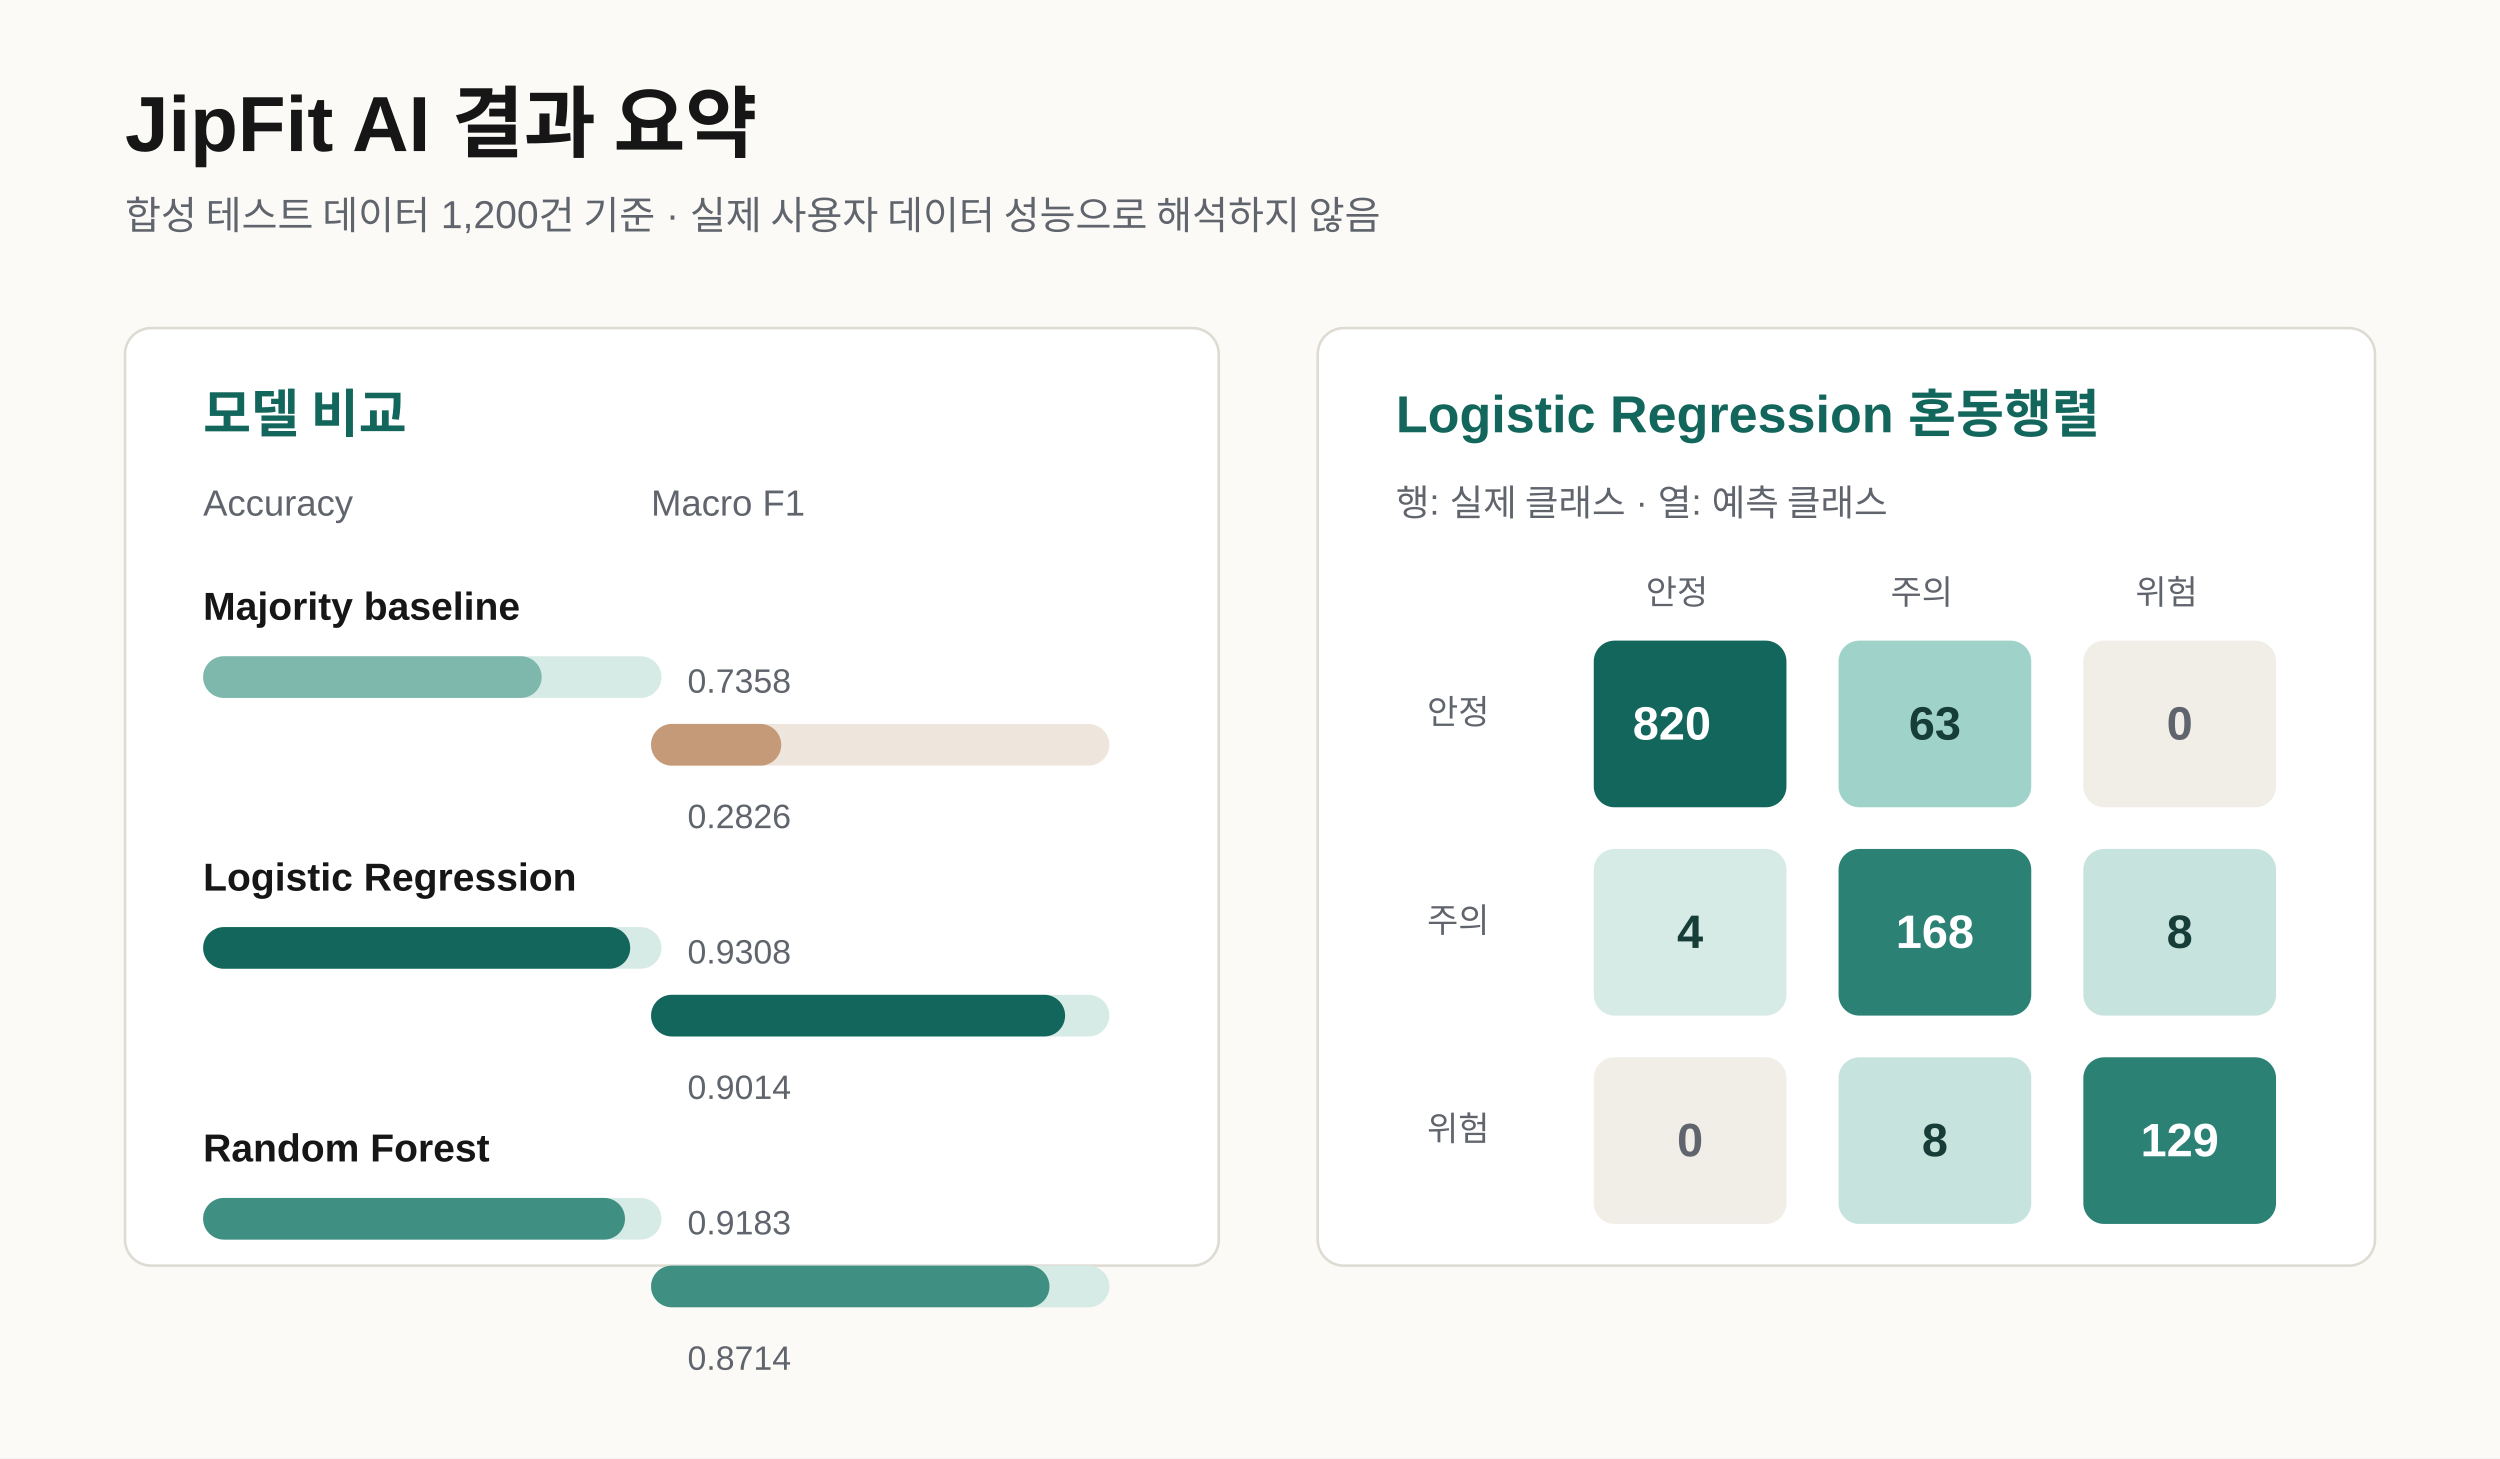
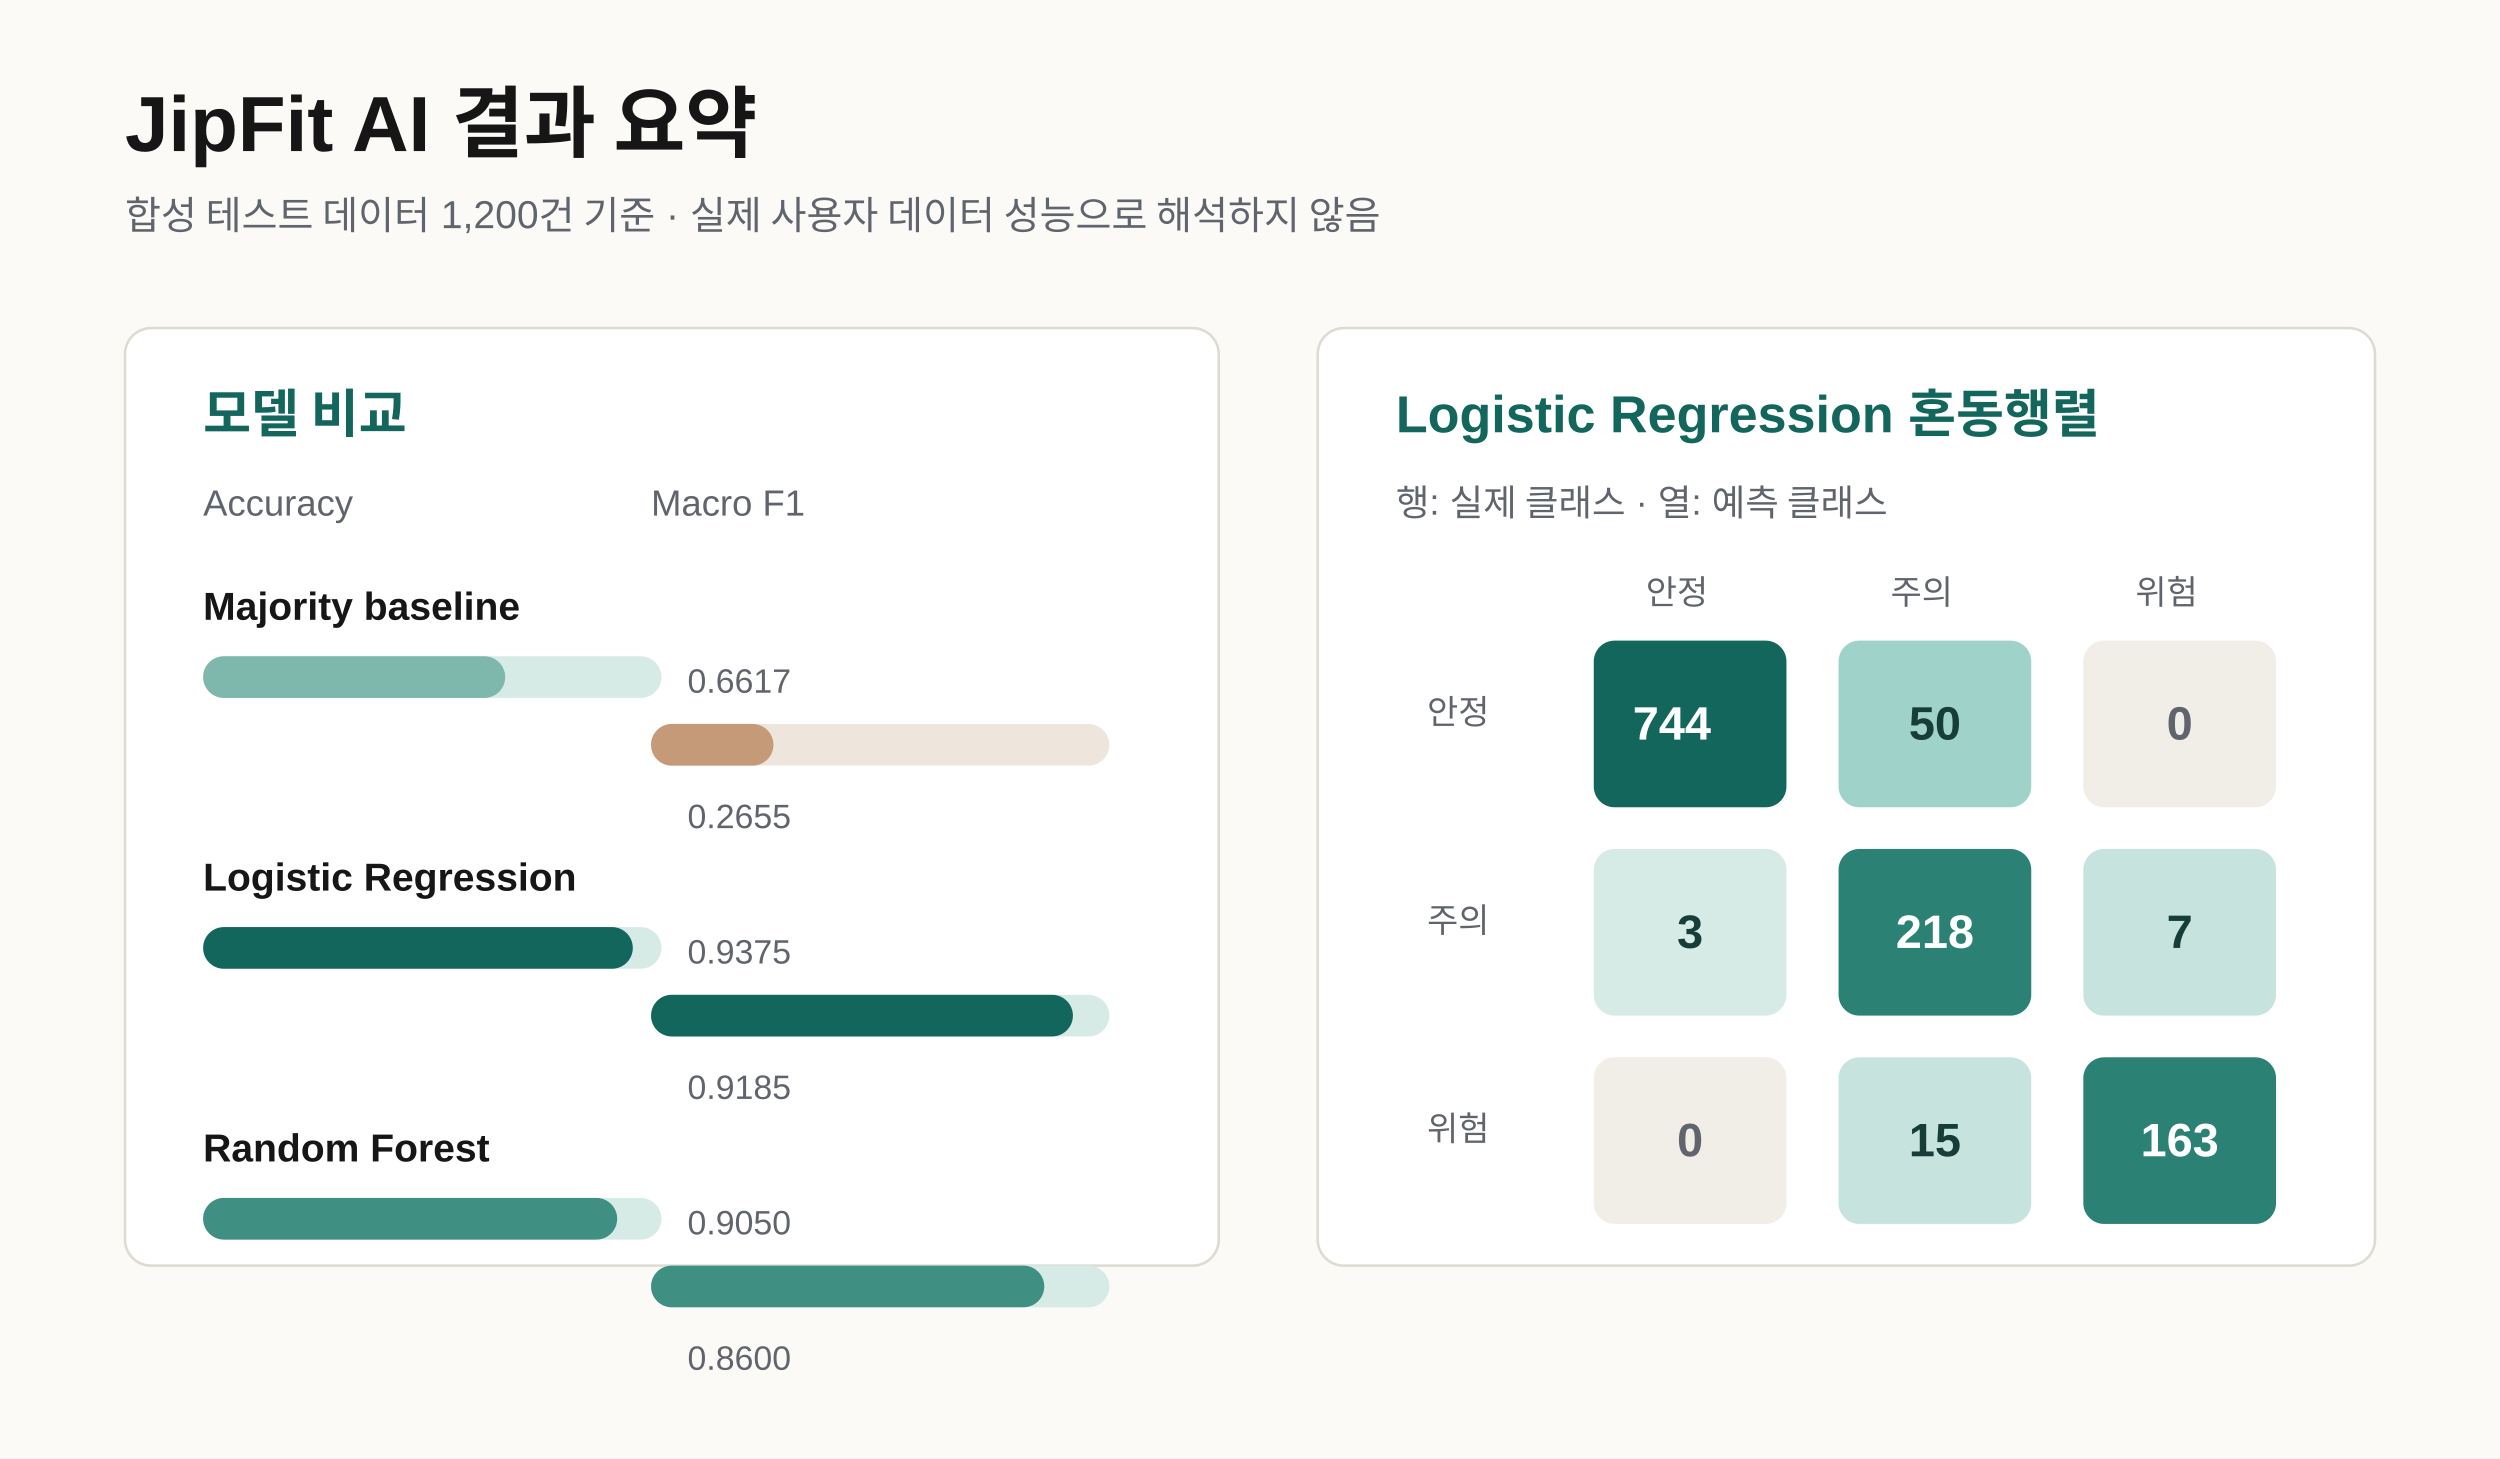
<svg xmlns="http://www.w3.org/2000/svg" width="960" height="560" viewBox="0 0 960 560" role="img" aria-labelledby="title desc">
  <rect width="960" height="560" fill="#fbfaf7" />
  <text x="48" y="58" font-family="Arial, sans-serif" font-size="30" font-weight="700" fill="#161616">JipFit AI 결과 요약</text>
  <text x="48" y="88" font-family="Arial, sans-serif" font-size="15" fill="#60646c">합성 테스트 데이터 1,200건 기준 · 실제 사용자 데이터 성능으로 해석하지 않음</text>
  <rect x="48" y="126" width="420" height="360" rx="10" fill="#ffffff" stroke="#dedbd2" />
  <text x="78" y="166" font-family="Arial, sans-serif" font-size="20" font-weight="700" fill="#12665b">모델 비교</text>
  <text x="78" y="198" font-family="Arial, sans-serif" font-size="14" fill="#60646c">Accuracy</text>
  <text x="250" y="198" font-family="Arial, sans-serif" font-size="14" fill="#60646c">Macro F1</text>
  <text x="78" y="238" font-family="Arial, sans-serif" font-size="15" font-weight="700" fill="#161616">Majority baseline</text>
  <rect x="78" y="252" width="176" height="16" rx="8" fill="#d7ebe6" />
-   <rect x="78" y="252" width="130" height="16" rx="8" fill="#7eb8ad" />
-   <text x="264" y="266" font-family="Arial, sans-serif" font-size="13" fill="#60646c">0.7358</text>
+   <rect x="78" y="252" width="116" height="16" rx="8" fill="#7eb8ad" />
+   <text x="264" y="266" font-family="Arial, sans-serif" font-size="13" fill="#60646c">0.6617</text>
  <rect x="250" y="278" width="176" height="16" rx="8" fill="#eee6dc" />
-   <rect x="250" y="278" width="50" height="16" rx="8" fill="#c49a78" />
-   <text x="264" y="318" font-family="Arial, sans-serif" font-size="13" fill="#60646c">0.2826</text>
+   <rect x="250" y="278" width="47" height="16" rx="8" fill="#c49a78" />
+   <text x="264" y="318" font-family="Arial, sans-serif" font-size="13" fill="#60646c">0.2655</text>
  <text x="78" y="342" font-family="Arial, sans-serif" font-size="15" font-weight="700" fill="#161616">Logistic Regression</text>
  <rect x="78" y="356" width="176" height="16" rx="8" fill="#d7ebe6" />
-   <rect x="78" y="356" width="164" height="16" rx="8" fill="#12665b" />
-   <text x="264" y="370" font-family="Arial, sans-serif" font-size="13" fill="#60646c">0.9308</text>
+   <rect x="78" y="356" width="165" height="16" rx="8" fill="#12665b" />
+   <text x="264" y="370" font-family="Arial, sans-serif" font-size="13" fill="#60646c">0.9375</text>
  <rect x="250" y="382" width="176" height="16" rx="8" fill="#d7ebe6" />
-   <rect x="250" y="382" width="159" height="16" rx="8" fill="#12665b" />
-   <text x="264" y="422" font-family="Arial, sans-serif" font-size="13" fill="#60646c">0.9014</text>
+   <rect x="250" y="382" width="162" height="16" rx="8" fill="#12665b" />
+   <text x="264" y="422" font-family="Arial, sans-serif" font-size="13" fill="#60646c">0.9185</text>
  <text x="78" y="446" font-family="Arial, sans-serif" font-size="15" font-weight="700" fill="#161616">Random Forest</text>
  <rect x="78" y="460" width="176" height="16" rx="8" fill="#d7ebe6" />
-   <rect x="78" y="460" width="162" height="16" rx="8" fill="#3f8f82" />
-   <text x="264" y="474" font-family="Arial, sans-serif" font-size="13" fill="#60646c">0.9183</text>
+   <rect x="78" y="460" width="159" height="16" rx="8" fill="#3f8f82" />
+   <text x="264" y="474" font-family="Arial, sans-serif" font-size="13" fill="#60646c">0.9050</text>
  <rect x="250" y="486" width="176" height="16" rx="8" fill="#d7ebe6" />
-   <rect x="250" y="486" width="153" height="16" rx="8" fill="#3f8f82" />
-   <text x="264" y="526" font-family="Arial, sans-serif" font-size="13" fill="#60646c">0.8714</text>
+   <rect x="250" y="486" width="151" height="16" rx="8" fill="#3f8f82" />
+   <text x="264" y="526" font-family="Arial, sans-serif" font-size="13" fill="#60646c">0.8600</text>
  <rect x="506" y="126" width="406" height="360" rx="10" fill="#ffffff" stroke="#dedbd2" />
  <text x="536" y="166" font-family="Arial, sans-serif" font-size="20" font-weight="700" fill="#12665b">Logistic Regression 혼동행렬</text>
  <text x="536" y="198" font-family="Arial, sans-serif" font-size="14" fill="#60646c">행: 실제 클래스 · 열: 예측 클래스</text>
  <text x="632" y="232" font-family="Arial, sans-serif" font-size="13" fill="#60646c">안정</text>
  <text x="726" y="232" font-family="Arial, sans-serif" font-size="13" fill="#60646c">주의</text>
  <text x="820" y="232" font-family="Arial, sans-serif" font-size="13" fill="#60646c">위험</text>
  <text x="548" y="278" font-family="Arial, sans-serif" font-size="13" fill="#60646c">안정</text>
  <text x="548" y="358" font-family="Arial, sans-serif" font-size="13" fill="#60646c">주의</text>
  <text x="548" y="438" font-family="Arial, sans-serif" font-size="13" fill="#60646c">위험</text>
  <rect x="612" y="246" width="74" height="64" rx="8" fill="#12665b" />
-   <text x="642" y="284" text-anchor="middle" font-family="Arial, sans-serif" font-size="18" font-weight="700" fill="#ffffff">820</text>
+   <text x="642" y="284" text-anchor="middle" font-family="Arial, sans-serif" font-size="18" font-weight="700" fill="#ffffff">744</text>
  <rect x="706" y="246" width="74" height="64" rx="8" fill="#9fd3c9" />
-   <text x="743" y="284" text-anchor="middle" font-family="Arial, sans-serif" font-size="18" font-weight="700" fill="#163d38">63</text>
+   <text x="743" y="284" text-anchor="middle" font-family="Arial, sans-serif" font-size="18" font-weight="700" fill="#163d38">50</text>
  <rect x="800" y="246" width="74" height="64" rx="8" fill="#f1eee8" />
  <text x="837" y="284" text-anchor="middle" font-family="Arial, sans-serif" font-size="18" font-weight="700" fill="#60646c">0</text>
  <rect x="612" y="326" width="74" height="64" rx="8" fill="#d7ebe6" />
-   <text x="649" y="364" text-anchor="middle" font-family="Arial, sans-serif" font-size="18" font-weight="700" fill="#163d38">4</text>
+   <text x="649" y="364" text-anchor="middle" font-family="Arial, sans-serif" font-size="18" font-weight="700" fill="#163d38">3</text>
  <rect x="706" y="326" width="74" height="64" rx="8" fill="#2c8175" />
-   <text x="743" y="364" text-anchor="middle" font-family="Arial, sans-serif" font-size="18" font-weight="700" fill="#ffffff">168</text>
+   <text x="743" y="364" text-anchor="middle" font-family="Arial, sans-serif" font-size="18" font-weight="700" fill="#ffffff">218</text>
  <rect x="800" y="326" width="74" height="64" rx="8" fill="#c7e3dd" />
-   <text x="837" y="364" text-anchor="middle" font-family="Arial, sans-serif" font-size="18" font-weight="700" fill="#163d38">8</text>
+   <text x="837" y="364" text-anchor="middle" font-family="Arial, sans-serif" font-size="18" font-weight="700" fill="#163d38">7</text>
  <rect x="612" y="406" width="74" height="64" rx="8" fill="#f1eee8" />
  <text x="649" y="444" text-anchor="middle" font-family="Arial, sans-serif" font-size="18" font-weight="700" fill="#60646c">0</text>
  <rect x="706" y="406" width="74" height="64" rx="8" fill="#c7e3dd" />
-   <text x="743" y="444" text-anchor="middle" font-family="Arial, sans-serif" font-size="18" font-weight="700" fill="#163d38">8</text>
+   <text x="743" y="444" text-anchor="middle" font-family="Arial, sans-serif" font-size="18" font-weight="700" fill="#163d38">15</text>
  <rect x="800" y="406" width="74" height="64" rx="8" fill="#2c8175" />
-   <text x="837" y="444" text-anchor="middle" font-family="Arial, sans-serif" font-size="18" font-weight="700" fill="#ffffff">129</text>
+   <text x="837" y="444" text-anchor="middle" font-family="Arial, sans-serif" font-size="18" font-weight="700" fill="#ffffff">163</text>
</svg>
